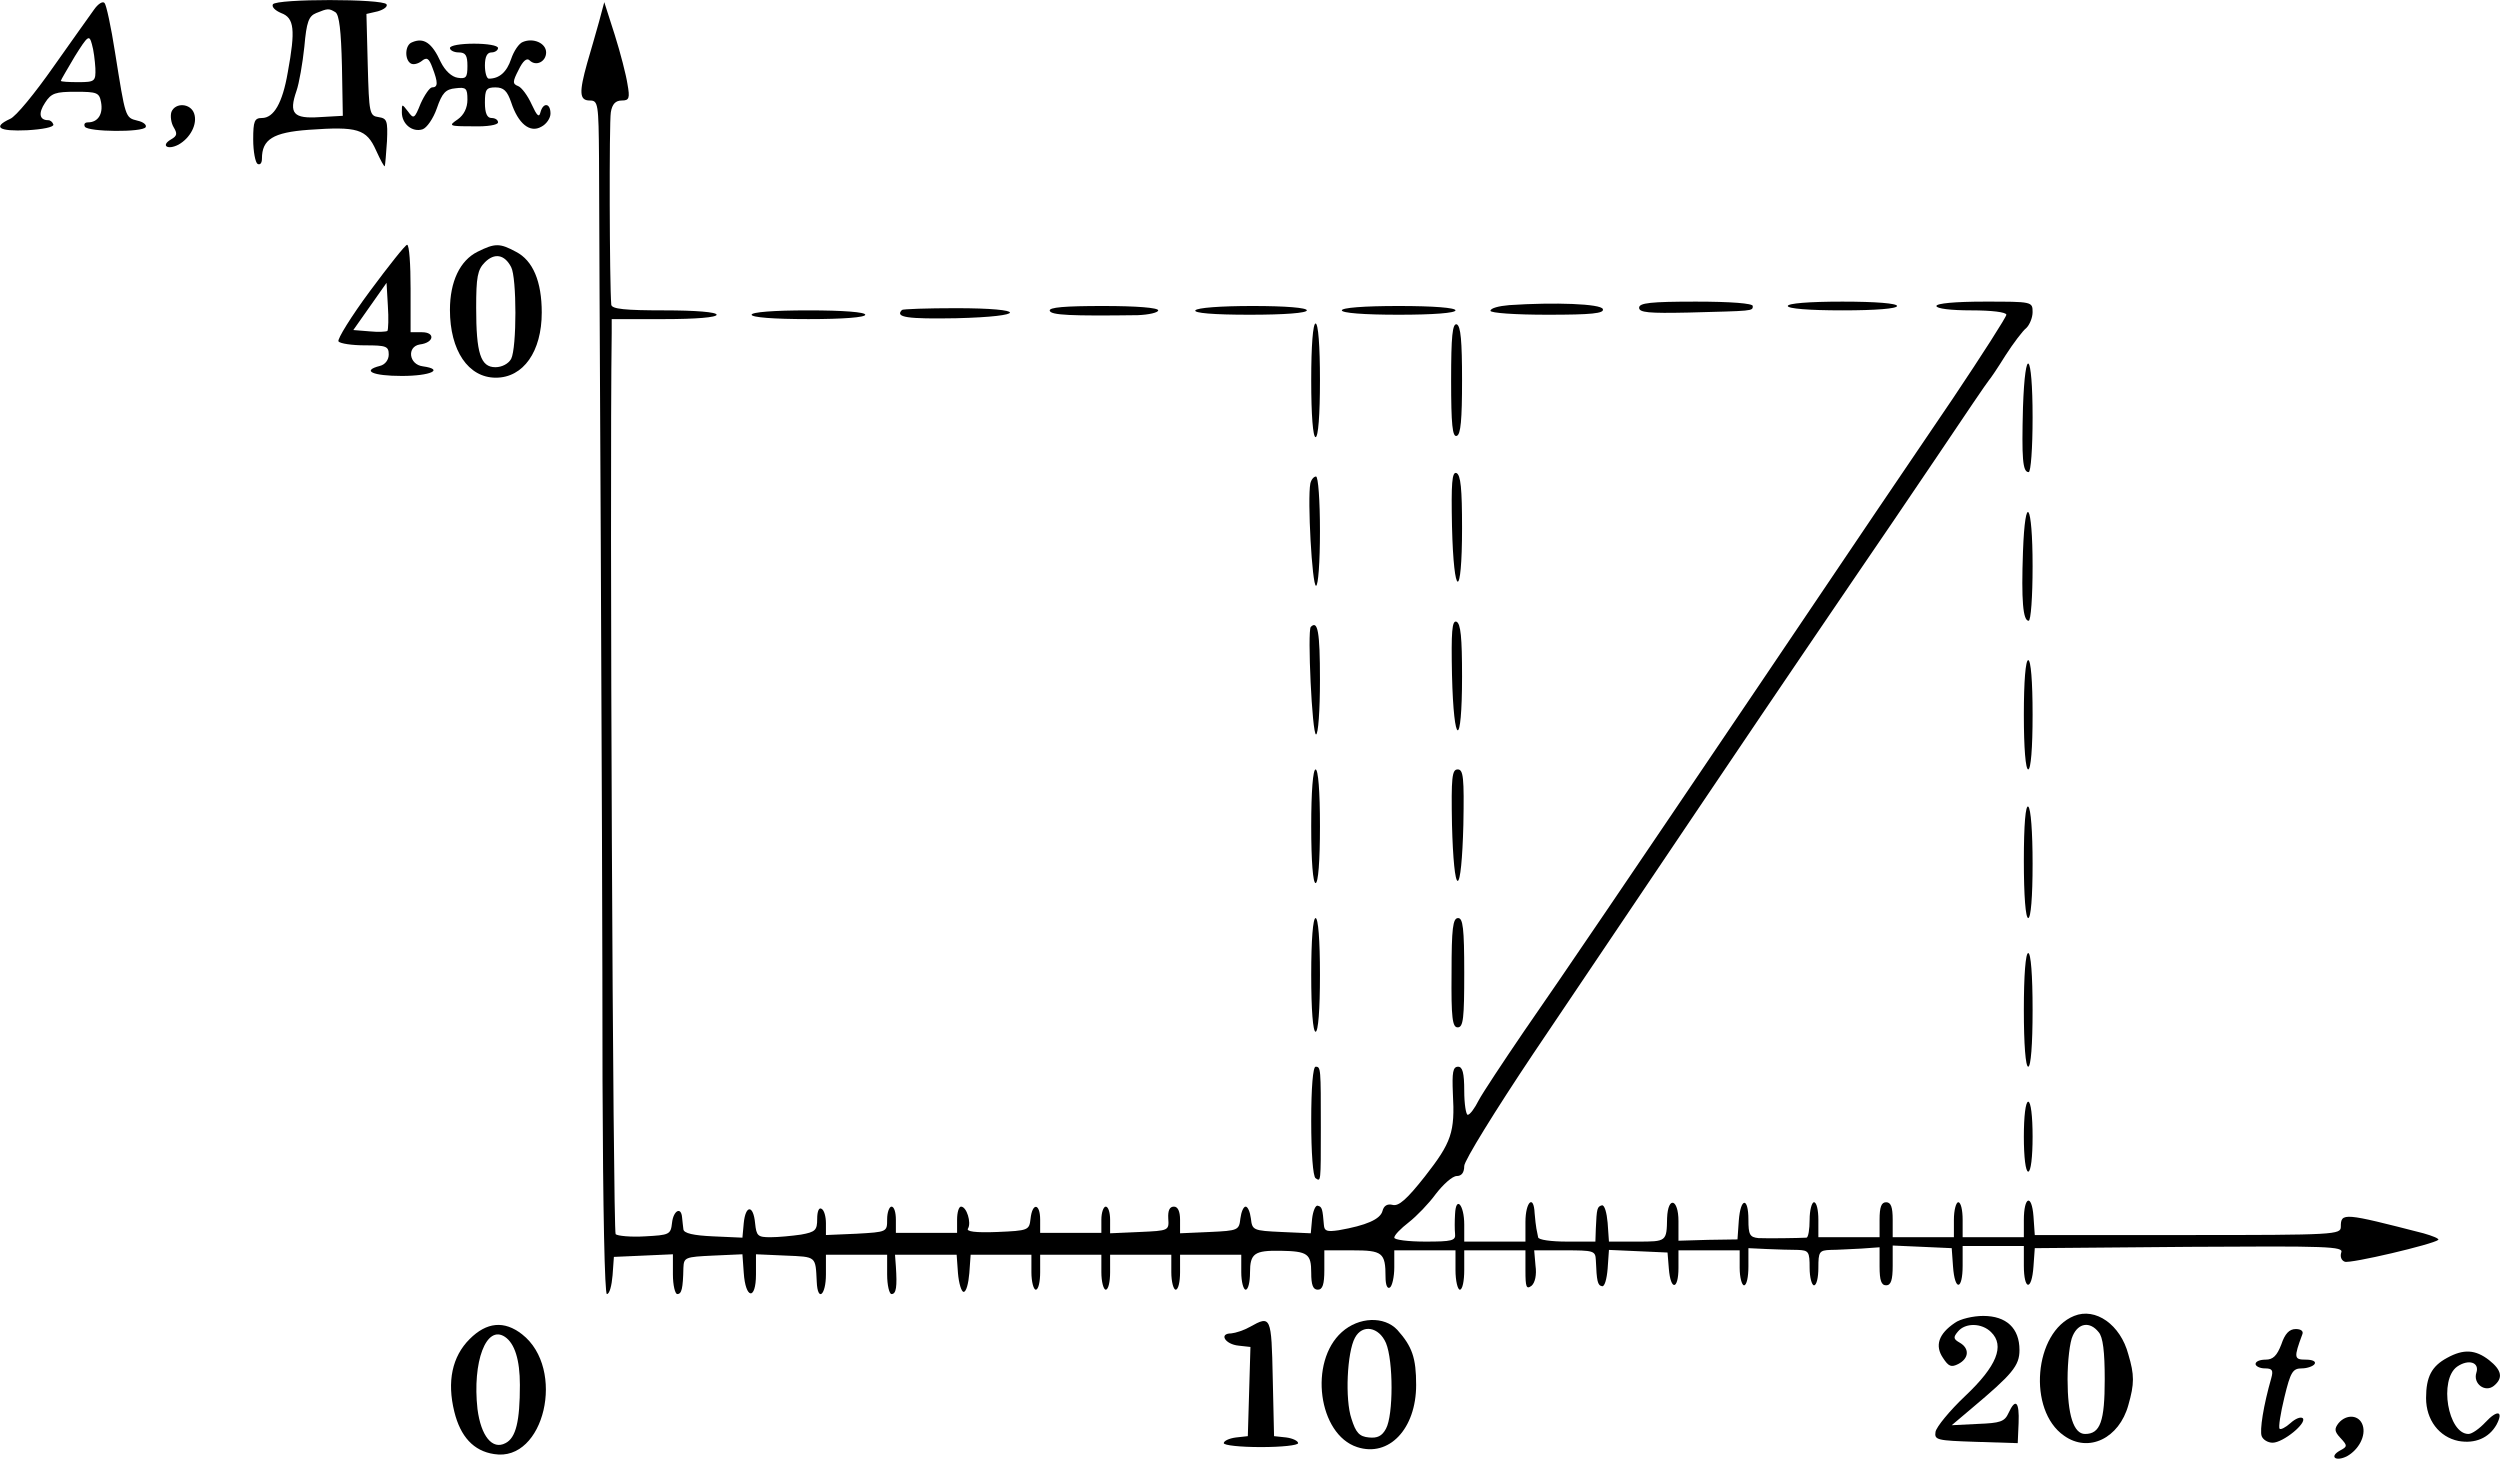
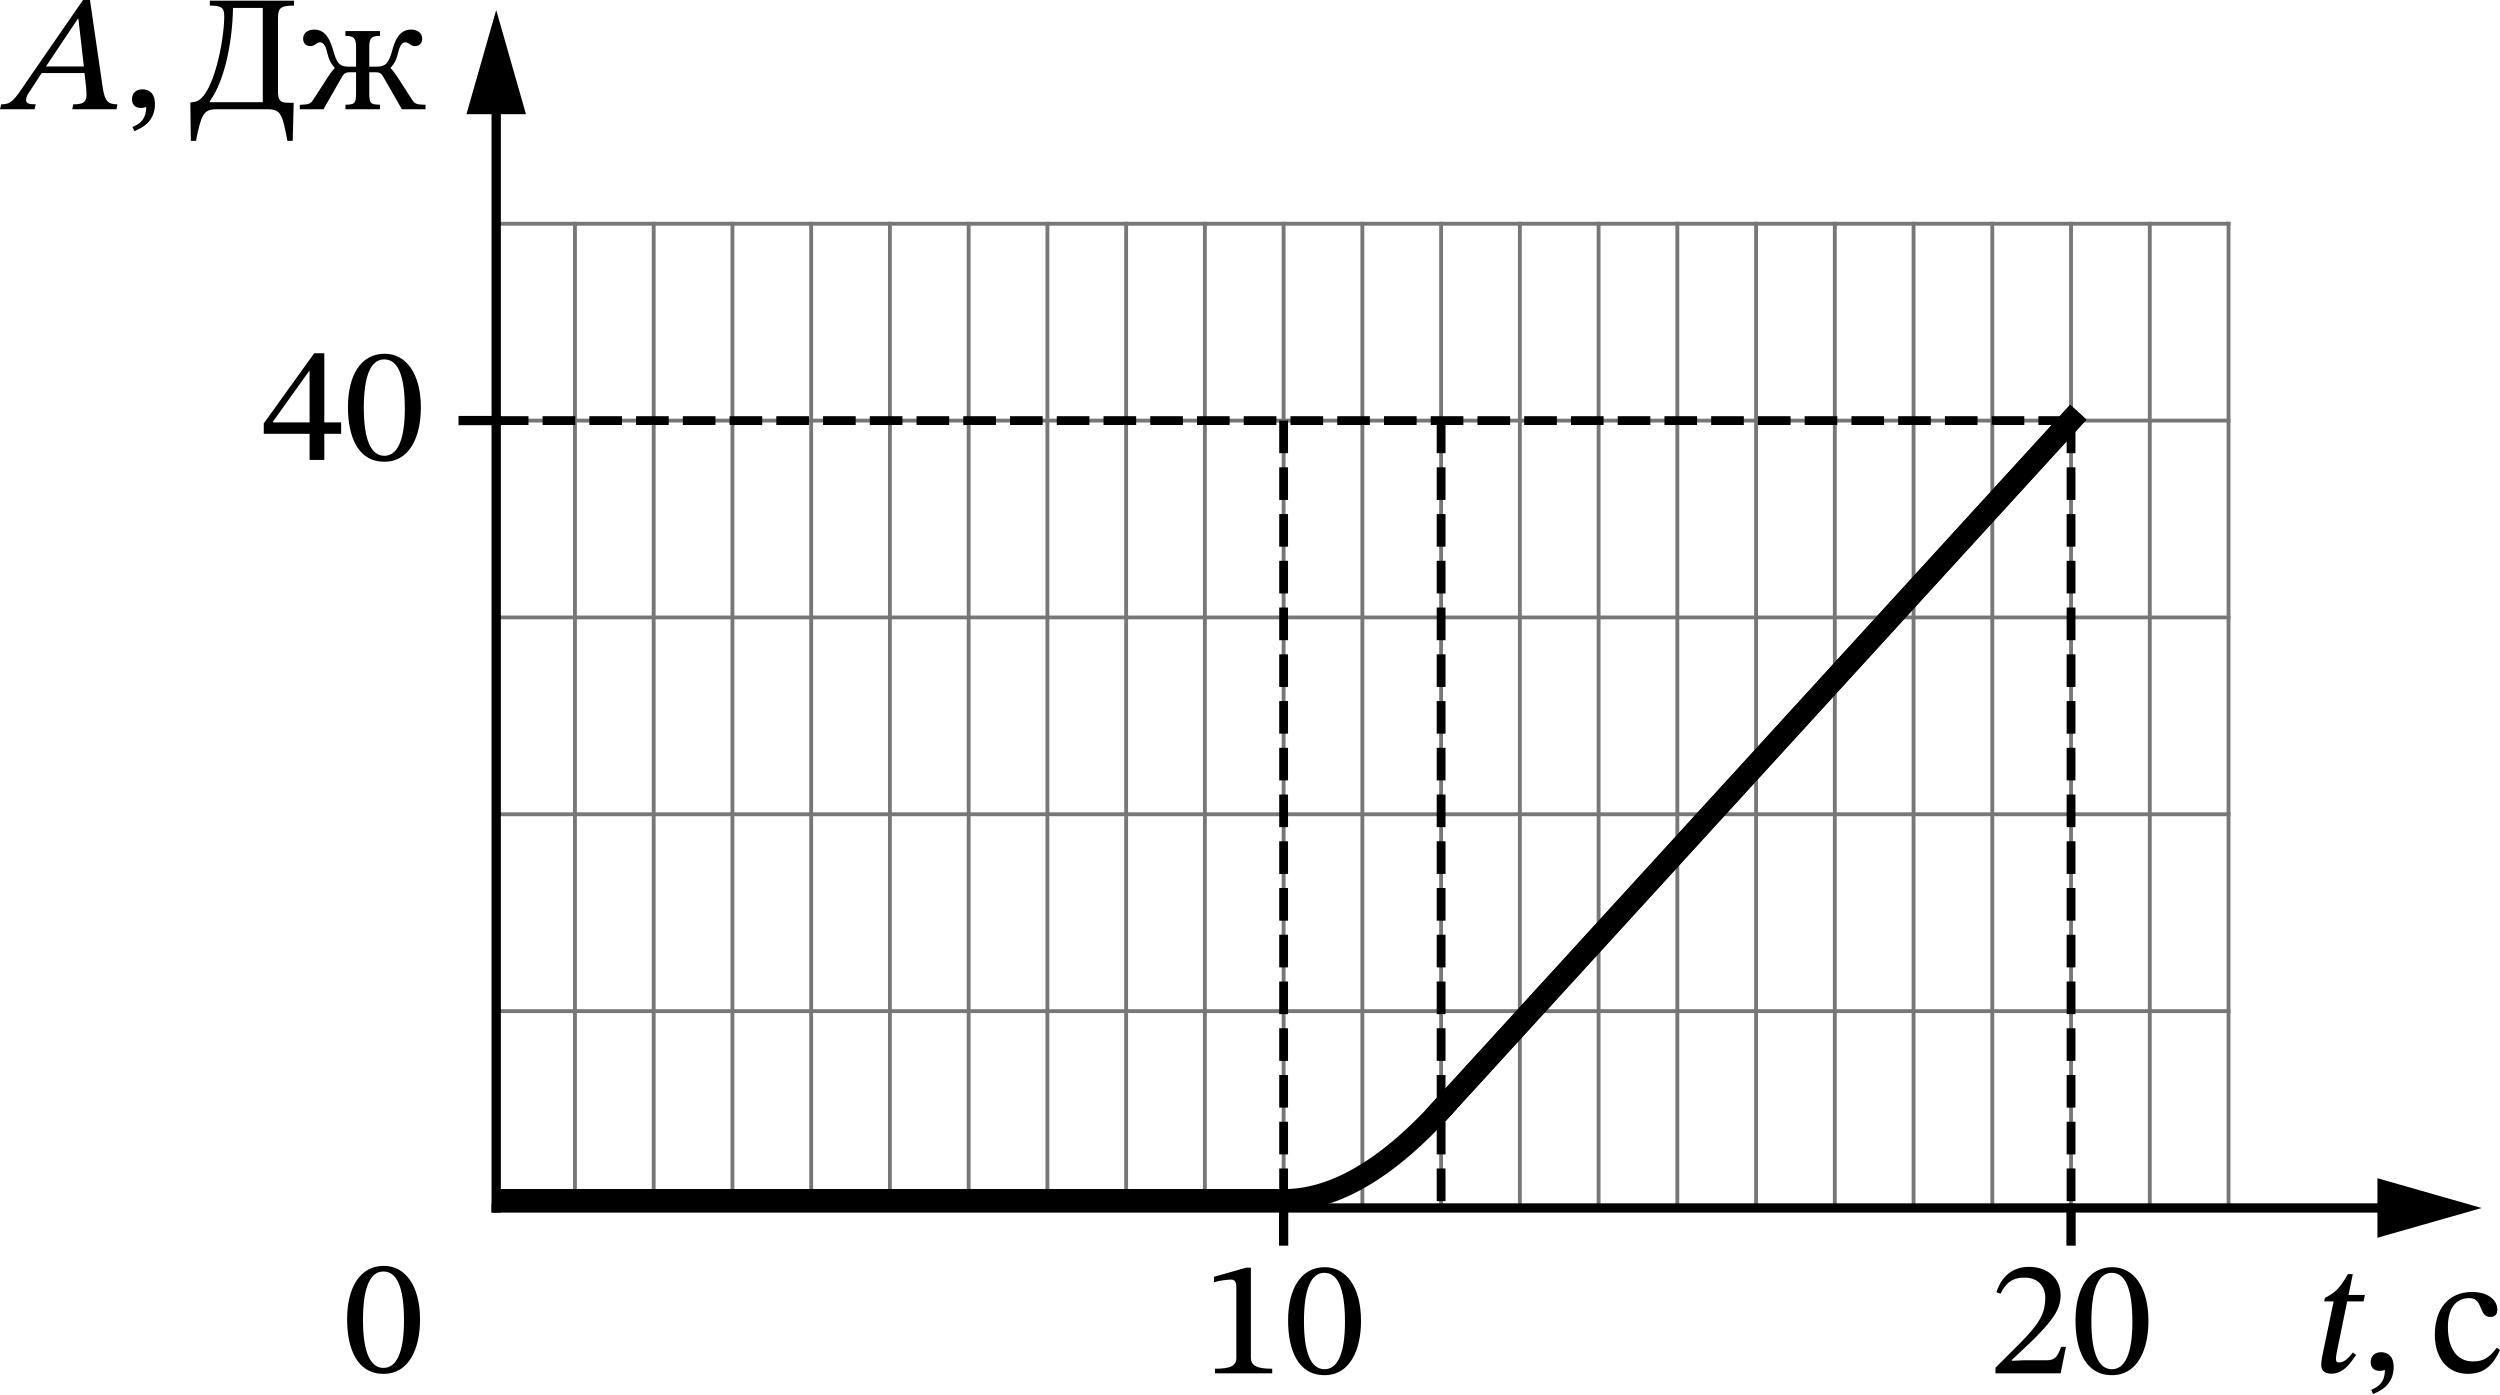
- <svg xmlns="http://www.w3.org/2000/svg" version="1.0" width="571.824pt" height="333.653pt" viewBox="0 0 571.824 333.653" preserveAspectRatio="xMidYMid meet">
-   <g transform="translate(-60.08582,431.9901) scale(0.1,-0.1)" fill="#000000" stroke="none">
-     <path d="M816 4298 c-9 -12 -51 -72 -93 -131 -42 -60 -86 -114 -99 -119 -41 -19 -26 -29 39 -26 35 2 61 7 60 13 -2 6 -7 10 -12 10 -20 0 -23 16 -7 40 14 22 24 25 70 25 49 0 54 -2 58 -24 5 -27 -7 -46 -30 -46 -7 0 -10 -4 -7 -10 8 -12 132 -13 139 -1 3 5 -5 12 -19 15 -28 7 -27 6 -51 156 -9 58 -20 109 -24 113 -4 5 -15 -2 -24 -15z m3 -134 c1 -30 -1 -32 -39 -32 -22 0 -40 1 -40 3 0 2 15 27 32 56 30 48 33 50 39 28 4 -13 7 -38 8 -55z" />
-     <path d="M1225 4310 c-3 -6 5 -14 19 -20 30 -11 33 -38 15 -136 -12 -70 -32 -104 -59 -104 -17 0 -20 -7 -20 -49 0 -28 5 -53 10 -56 6 -3 10 2 10 12 0 44 25 60 107 66 112 8 132 2 154 -47 10 -22 19 -39 20 -36 1 3 3 28 5 57 2 47 0 52 -19 55 -21 3 -22 8 -25 119 l-3 117 26 6 c14 4 23 11 20 16 -8 13 -252 13 -260 0z m143 -18 c9 -6 13 -43 15 -123 l2 -114 -53 -3 c-60 -4 -71 8 -53 60 6 17 14 63 18 101 5 57 10 70 27 77 27 11 29 11 44 2z" />
-     <path d="M1971 4270 c-7 -25 -19 -67 -27 -94 -19 -68 -18 -86 6 -86 19 0 20 -7 21 -132 0 -73 2 -468 4 -878 2 -410 4 -964 4 -1232 1 -298 5 -488 10 -488 6 0 11 19 13 43 l3 42 68 3 67 3 0 -46 c0 -25 5 -45 10 -45 10 0 13 12 14 60 1 24 4 25 68 28 l67 3 3 -42 c4 -61 28 -64 28 -4 l0 46 68 -3 c71 -3 68 -1 71 -60 2 -47 21 -31 21 17 l0 45 70 0 70 0 0 -45 c0 -25 5 -45 10 -45 11 0 13 17 10 63 l-2 27 71 0 70 0 3 -42 c2 -24 8 -43 13 -43 6 0 11 19 13 43 l3 42 70 0 69 0 0 -40 c0 -22 5 -40 10 -40 6 0 10 18 10 40 l0 40 70 0 70 0 0 -40 c0 -22 5 -40 10 -40 6 0 10 18 10 40 l0 40 70 0 70 0 0 -40 c0 -22 5 -40 10 -40 6 0 10 18 10 40 l0 40 70 0 70 0 0 -40 c0 -22 5 -40 10 -40 6 0 10 18 10 39 0 44 10 51 70 50 62 -1 70 -7 70 -50 0 -28 4 -39 15 -39 11 0 15 12 15 45 l0 45 64 0 c69 0 76 -5 76 -61 0 -18 4 -28 10 -24 5 3 10 24 10 46 l0 39 70 0 70 0 0 -45 c0 -25 5 -45 10 -45 6 0 10 20 10 45 l0 45 70 0 70 0 0 -46 c0 -38 2 -44 14 -35 8 7 12 25 9 46 l-3 35 70 0 c66 0 70 -1 71 -22 2 -49 4 -58 14 -60 6 -2 11 16 13 40 l3 43 67 -3 67 -3 3 -37 c4 -51 22 -49 22 2 l0 40 70 0 70 0 0 -40 c0 -22 5 -40 10 -40 6 0 10 19 10 43 l0 42 42 -2 c24 -1 55 -2 71 -2 25 -1 27 -4 27 -41 0 -22 5 -40 10 -40 6 0 10 18 10 40 0 37 2 40 28 41 15 0 46 2 70 3 l42 3 0 -44 c0 -32 4 -43 15 -43 11 0 15 12 15 45 l0 46 68 -3 67 -3 3 -42 c4 -57 22 -55 22 2 l0 45 70 0 70 0 0 -45 c0 -57 18 -59 22 -2 l3 42 354 3 c316 2 353 1 347 -13 -3 -9 0 -18 8 -21 12 -5 203 40 214 50 2 3 -13 9 -34 15 -183 47 -189 48 -189 15 0 -18 -12 -19 -350 -19 l-350 0 -3 43 c-4 52 -22 46 -22 -9 l0 -39 -70 0 -70 0 0 40 c0 22 -4 40 -10 40 -5 0 -10 -18 -10 -40 l0 -40 -70 0 -70 0 0 40 c0 29 -4 40 -15 40 -11 0 -15 -11 -15 -40 l0 -40 -70 0 -70 0 0 40 c0 22 -4 40 -10 40 -5 0 -10 -18 -10 -40 0 -22 -3 -40 -7 -41 -18 -1 -90 -2 -110 -1 -20 2 -23 8 -23 42 0 53 -18 51 -22 -2 l-3 -43 -67 -1 -68 -2 0 45 c0 51 -24 58 -26 7 -1 -54 -1 -54 -68 -54 l-65 0 -3 43 c-2 23 -7 41 -13 40 -11 -3 -12 -7 -14 -53 l-1 -30 -65 0 c-36 0 -66 4 -66 10 -1 6 -3 15 -4 20 -1 6 -3 21 -4 35 -2 44 -21 26 -21 -20 l0 -45 -70 0 -70 0 0 39 c0 45 -19 67 -21 24 -1 -15 -1 -36 0 -45 2 -16 -7 -18 -68 -18 -39 0 -71 4 -71 9 0 6 15 21 33 35 18 14 46 43 62 65 17 22 38 41 48 41 11 0 17 8 17 23 0 12 71 127 158 257 282 419 534 793 607 900 39 58 101 148 136 200 36 52 117 172 180 265 63 94 116 172 119 175 3 3 20 28 38 57 18 28 40 57 48 63 7 7 14 23 14 36 0 24 -1 24 -110 24 -67 0 -110 -4 -110 -10 0 -6 33 -10 80 -10 46 0 80 -4 80 -10 0 -5 -55 -91 -122 -191 -140 -206 -181 -267 -442 -654 -302 -447 -447 -661 -540 -795 -47 -69 -94 -140 -103 -157 -9 -18 -20 -33 -25 -33 -4 0 -8 25 -8 55 0 41 -4 55 -14 55 -12 0 -14 -13 -12 -61 5 -89 -3 -112 -64 -190 -41 -52 -60 -69 -74 -65 -12 3 -20 -2 -23 -14 -5 -19 -37 -33 -100 -44 -27 -4 -33 -2 -34 12 -3 36 -4 42 -14 44 -5 2 -11 -12 -13 -30 l-3 -33 -67 3 c-65 3 -67 4 -70 31 -2 15 -7 27 -12 27 -5 0 -10 -12 -12 -27 -3 -27 -5 -28 -70 -31 l-68 -3 0 31 c0 19 -5 30 -14 30 -10 0 -14 -9 -13 -27 2 -28 1 -28 -65 -31 l-68 -3 0 31 c0 16 -4 30 -10 30 -5 0 -10 -13 -10 -30 l0 -30 -70 0 -70 0 0 30 c0 38 -18 40 -22 2 -3 -26 -5 -27 -76 -30 -50 -2 -72 1 -67 8 8 13 -3 50 -16 50 -5 0 -9 -13 -9 -30 l0 -30 -70 0 -70 0 0 30 c0 17 -4 30 -10 30 -5 0 -10 -13 -10 -29 0 -29 0 -29 -70 -33 l-70 -3 0 27 c0 15 -4 30 -10 33 -6 4 -10 -6 -10 -23 0 -26 -4 -30 -37 -36 -21 -3 -52 -6 -70 -6 -29 0 -32 3 -35 32 -4 43 -22 42 -26 0 l-3 -33 -67 3 c-45 2 -67 7 -68 16 -1 6 -2 19 -3 27 -2 26 -20 16 -23 -12 -3 -27 -6 -28 -62 -31 -32 -2 -63 1 -67 5 -6 6 -14 1703 -9 2061 l0 32 120 0 c73 0 120 4 120 10 0 6 -47 10 -120 10 -89 0 -120 3 -121 13 -4 47 -5 417 -1 440 3 19 11 27 25 27 17 0 19 5 13 38 -3 20 -16 71 -29 112 l-24 75 -12 -45z" />
-     <path d="M1543 4223 c-16 -6 -17 -39 -3 -48 6 -4 17 -1 25 5 12 10 17 7 25 -15 13 -34 13 -45 -1 -45 -5 0 -17 -17 -26 -37 -14 -35 -16 -36 -29 -18 -14 18 -14 18 -14 -2 0 -27 24 -46 47 -39 10 3 25 25 33 48 12 35 20 44 43 46 24 3 27 0 27 -26 0 -19 -8 -35 -22 -45 -22 -15 -21 -16 35 -16 32 -1 57 3 57 9 0 6 -7 10 -15 10 -10 0 -15 11 -15 35 0 30 3 35 24 35 19 0 27 -8 36 -34 16 -49 43 -71 69 -56 12 6 21 20 21 30 0 25 -17 26 -23 3 -3 -13 -8 -8 -20 18 -9 20 -23 39 -31 42 -13 5 -13 10 1 37 10 21 19 28 25 22 15 -15 38 -3 38 18 0 21 -29 34 -53 24 -9 -3 -21 -21 -27 -39 -10 -30 -27 -45 -51 -45 -5 0 -9 14 -9 30 0 20 5 30 15 30 8 0 15 5 15 10 0 6 -25 10 -55 10 -30 0 -55 -4 -55 -10 0 -5 9 -10 20 -10 16 0 20 -7 20 -31 0 -26 -3 -30 -22 -27 -14 2 -29 16 -39 36 -20 44 -39 57 -66 45z" />
-     <path d="M993 4064 c-3 -9 -1 -25 5 -35 9 -15 8 -20 -6 -28 -24 -14 -8 -25 17 -12 27 15 44 47 36 71 -8 24 -43 26 -52 4z" />
-     <path d="M1447 3654 c-43 -58 -75 -110 -72 -115 4 -5 31 -9 61 -9 48 0 54 -2 54 -21 0 -12 -8 -23 -20 -26 -43 -11 -17 -23 50 -23 66 0 98 15 48 22 -32 4 -37 45 -7 50 33 4 36 28 5 28 l-26 0 0 100 c0 55 -3 100 -8 100 -4 0 -42 -48 -85 -106z m40 -91 c-3 -2 -21 -3 -41 -1 l-37 3 38 54 38 54 3 -52 c2 -29 1 -55 -1 -58z" />
-     <path d="M1693 3744 c-40 -20 -63 -68 -63 -133 0 -93 42 -155 105 -155 63 0 105 60 105 149 0 71 -20 119 -59 139 -37 20 -48 20 -88 0z m77 -35 c13 -24 13 -185 0 -210 -6 -11 -21 -19 -36 -19 -34 0 -44 32 -44 136 0 70 3 87 20 104 22 22 45 18 60 -11z" />
-     <path d="M4053 3622 c-24 -2 -43 -7 -43 -13 0 -5 56 -9 131 -9 100 0 130 3 126 13 -4 12 -110 16 -214 9z" />
-     <path d="M4350 3616 c0 -11 22 -13 113 -11 148 4 147 3 147 15 0 6 -50 10 -130 10 -104 0 -130 -3 -130 -14z" />
-     <path d="M4690 3620 c0 -6 48 -10 125 -10 77 0 125 4 125 10 0 6 -48 10 -125 10 -77 0 -125 -4 -125 -10z" />
-     <path d="M2664 3611 c-17 -17 12 -21 124 -19 164 4 164 23 -1 23 -65 0 -121 -2 -123 -4z" />
-     <path d="M3002 3609 c3 -10 48 -12 201 -10 26 1 47 6 47 11 0 6 -49 10 -126 10 -87 0 -125 -3 -122 -11z" />
-     <path d="M3335 3610 c-4 -6 40 -10 124 -10 81 0 131 4 131 10 0 6 -48 10 -124 10 -73 0 -127 -4 -131 -10z" />
-     <path d="M3670 3610 c0 -6 50 -10 130 -10 80 0 130 4 130 10 0 6 -50 10 -130 10 -80 0 -130 -4 -130 -10z" />
-     <path d="M2320 3600 c0 -6 50 -10 130 -10 80 0 130 4 130 10 0 6 -50 10 -130 10 -80 0 -130 -4 -130 -10z" />
-     <path d="M3600 3450 c0 -80 4 -130 10 -130 6 0 10 50 10 130 0 80 -4 130 -10 130 -6 0 -10 -50 -10 -130z" />
-     <path d="M3920 3450 c0 -101 3 -131 13 -127 9 3 12 37 12 127 0 90 -3 124 -12 128 -10 3 -13 -27 -13 -128z" />
-     <path d="M5228 3388 c-3 -116 -1 -148 13 -148 5 0 9 55 9 125 0 151 -17 169 -22 23z" />
-     <path d="M3922 3116 c4 -166 23 -170 23 -4 0 90 -3 122 -13 126 -10 3 -12 -23 -10 -122z" />
-     <path d="M3598 3214 c-7 -35 4 -234 13 -234 5 0 9 54 9 125 0 70 -4 125 -9 125 -5 0 -11 -7 -13 -16z" />
-     <path d="M5228 3058 c-4 -112 0 -158 13 -158 5 0 9 54 9 125 0 145 -17 171 -22 33z" />
-     <path d="M3922 2776 c4 -166 23 -170 23 -4 0 90 -3 122 -13 126 -10 3 -12 -23 -10 -122z" />
-     <path d="M3599 2886 c-8 -9 3 -246 12 -246 5 0 9 54 9 125 0 110 -5 137 -21 121z" />
-     <path d="M5230 2685 c0 -77 4 -125 10 -125 6 0 10 48 10 125 0 77 -4 125 -10 125 -6 0 -10 -48 -10 -125z" />
-     <path d="M3600 2430 c0 -80 4 -130 10 -130 6 0 10 50 10 130 0 80 -4 130 -10 130 -6 0 -10 -50 -10 -130z" />
-     <path d="M3922 2433 c2 -77 7 -128 13 -128 6 0 11 51 13 128 2 109 0 127 -13 127 -13 0 -15 -18 -13 -127z" />
-     <path d="M5230 2351 c0 -81 4 -131 10 -131 6 0 10 48 10 124 0 73 -4 127 -10 131 -6 4 -10 -40 -10 -124z" />
-     <path d="M3600 2090 c0 -80 4 -130 10 -130 6 0 10 50 10 130 0 80 -4 130 -10 130 -6 0 -10 -50 -10 -130z" />
-     <path d="M3921 2095 c-1 -104 2 -125 14 -125 13 0 15 21 15 125 0 102 -3 125 -14 125 -12 0 -15 -23 -15 -125z" />
-     <path d="M5230 2010 c0 -80 4 -130 10 -130 6 0 10 50 10 130 0 80 -4 130 -10 130 -6 0 -10 -50 -10 -130z" />
-     <path d="M3600 1756 c0 -73 4 -127 10 -131 12 -8 12 -12 12 115 0 137 0 140 -12 140 -6 0 -10 -48 -10 -124z" />
-     <path d="M5230 1720 c0 -47 4 -80 10 -80 6 0 10 33 10 80 0 47 -4 80 -10 80 -6 0 -10 -33 -10 -80z" />
-     <path d="M5345 1310 c-92 -37 -107 -216 -23 -274 56 -40 126 -6 147 70 14 49 14 69 0 116 -18 68 -75 108 -124 88z m56 -37 c10 -11 14 -45 14 -108 0 -96 -10 -125 -45 -125 -26 0 -40 43 -40 125 0 41 5 86 12 100 13 29 39 33 59 8z" />
-     <path d="M5072 1294 c-37 -25 -46 -52 -27 -80 13 -20 19 -22 35 -14 25 13 26 36 3 49 -14 8 -15 12 -4 25 17 21 55 20 76 -1 32 -31 13 -78 -59 -146 -36 -34 -66 -71 -68 -82 -3 -19 3 -20 92 -23 l96 -3 2 46 c2 49 -7 58 -23 23 -9 -20 -19 -23 -70 -25 l-60 -3 45 38 c94 79 110 98 110 134 0 50 -30 78 -83 78 -23 0 -53 -7 -65 -16z" />
-     <path d="M3460 1285 c-14 -8 -33 -14 -43 -15 -29 0 -14 -25 17 -28 l27 -3 -3 -102 -3 -102 -27 -3 c-16 -2 -28 -8 -28 -13 0 -5 38 -9 85 -9 47 0 85 4 85 9 0 5 -12 11 -27 13 l-28 3 -3 133 c-3 141 -4 144 -52 117z" />
-     <path d="M3670 1273 c-76 -68 -54 -234 35 -263 73 -24 135 42 135 142 0 62 -9 88 -43 126 -30 32 -88 30 -127 -5z m101 -25 c17 -41 17 -165 0 -196 -9 -17 -20 -22 -39 -20 -22 2 -30 11 -40 43 -15 44 -10 152 8 185 17 32 55 25 71 -12z" />
-     <path d="M1675 1257 c-40 -40 -52 -97 -35 -166 14 -57 44 -90 91 -97 115 -19 165 195 64 274 -41 32 -81 28 -120 -11z m81 5 c22 -15 34 -52 34 -110 0 -83 -9 -121 -33 -133 -30 -16 -56 16 -64 78 -12 108 20 194 63 165z" />
-     <path d="M5819 1245 c-10 -26 -19 -35 -36 -35 -13 0 -23 -4 -23 -10 0 -5 10 -10 21 -10 17 0 20 -4 15 -22 -18 -63 -27 -120 -22 -133 3 -8 14 -15 25 -15 24 0 79 45 69 56 -5 4 -17 -1 -28 -11 -11 -10 -23 -16 -25 -13 -3 3 2 35 11 72 14 58 19 66 40 66 12 0 26 5 29 10 4 6 -5 10 -20 10 -27 0 -28 4 -8 58 3 7 -3 12 -15 12 -15 0 -25 -11 -33 -35z" />
-     <path d="M6198 1214 c-35 -19 -48 -43 -48 -92 0 -50 30 -89 74 -98 38 -7 70 7 87 37 17 32 2 35 -25 6 -14 -15 -31 -27 -39 -27 -47 0 -68 124 -26 154 26 18 52 10 44 -14 -8 -25 20 -46 40 -30 22 18 18 36 -11 59 -31 24 -58 26 -96 5z" />
-     <path d="M5950 1065 c-10 -13 -10 -19 4 -34 17 -18 16 -20 -1 -29 -25 -14 -10 -26 16 -13 27 15 44 47 36 71 -8 24 -37 26 -55 5z" />
+ <svg xmlns="http://www.w3.org/2000/svg" xmlns:xlink="http://www.w3.org/1999/xlink" width="453.531pt" height="252.894pt" viewBox="0 0 453.531 252.894" version="1.1" id="svg55">
+   <defs id="defs1">
+     <style type="text/css" id="style1">*{stroke-linejoin: round; stroke-linecap: butt}</style>
+   </defs>
+   <g id="figure_1" transform="translate(-5.339062,-8.278125)">
+     <g id="axes_1">
+       <g id="line2d_1">
+         <path d="M 109.641,227.424 V 48.864" style="fill:none;stroke:#777777;stroke-width:0.7;stroke-linecap:square" id="path3" />
+       </g>
+       <g id="line2d_2">
+         <path d="M 123.926,227.424 V 48.864" style="fill:none;stroke:#777777;stroke-width:0.7;stroke-linecap:square" id="path4" />
+       </g>
+       <g id="line2d_3">
+         <path d="M 138.211,227.424 V 48.864" style="fill:none;stroke:#777777;stroke-width:0.7;stroke-linecap:square" id="path5" />
+       </g>
+       <g id="line2d_4">
+         <path d="M 152.496,227.424 V 48.864" style="fill:none;stroke:#777777;stroke-width:0.7;stroke-linecap:square" id="path6" />
+       </g>
+       <g id="line2d_5">
+         <path d="M 166.78,227.424 V 48.864" style="fill:none;stroke:#777777;stroke-width:0.7;stroke-linecap:square" id="path7" />
+       </g>
+       <g id="line2d_6">
+         <path d="M 181.065,227.424 V 48.864" style="fill:none;stroke:#777777;stroke-width:0.7;stroke-linecap:square" id="path8" />
+       </g>
+       <g id="line2d_7">
+         <path d="M 195.35,227.424 V 48.864" style="fill:none;stroke:#777777;stroke-width:0.7;stroke-linecap:square" id="path9" />
+       </g>
+       <g id="line2d_8">
+         <path d="M 209.635,227.424 V 48.864" style="fill:none;stroke:#777777;stroke-width:0.7;stroke-linecap:square" id="path10" />
+       </g>
+       <g id="line2d_9">
+         <path d="M 223.92,227.424 V 48.864" style="fill:none;stroke:#777777;stroke-width:0.7;stroke-linecap:square" id="path11" />
+       </g>
+       <g id="line2d_10">
+         <path d="M 238.204,227.424 V 48.864" style="fill:none;stroke:#777777;stroke-width:0.7;stroke-linecap:square" id="path12" />
+       </g>
+       <g id="line2d_11">
+         <path d="M 252.489,227.424 V 48.864" style="fill:none;stroke:#777777;stroke-width:0.7;stroke-linecap:square" id="path13" />
+       </g>
+       <g id="line2d_12">
+         <path d="M 266.774,227.424 V 48.864" style="fill:none;stroke:#777777;stroke-width:0.7;stroke-linecap:square" id="path14" />
+       </g>
+       <g id="line2d_13">
+         <path d="M 281.059,227.424 V 48.864" style="fill:none;stroke:#777777;stroke-width:0.7;stroke-linecap:square" id="path15" />
+       </g>
+       <g id="line2d_14">
+         <path d="M 295.344,227.424 V 48.864" style="fill:none;stroke:#777777;stroke-width:0.7;stroke-linecap:square" id="path16" />
+       </g>
+       <g id="line2d_15">
+         <path d="M 309.628,227.424 V 48.864" style="fill:none;stroke:#777777;stroke-width:0.7;stroke-linecap:square" id="path17" />
+       </g>
+       <g id="line2d_16">
+         <path d="M 323.913,227.424 V 48.864" style="fill:none;stroke:#777777;stroke-width:0.7;stroke-linecap:square" id="path18" />
+       </g>
+       <g id="line2d_17">
+         <path d="M 338.198,227.424 V 48.864" style="fill:none;stroke:#777777;stroke-width:0.7;stroke-linecap:square" id="path19" />
+       </g>
+       <g id="line2d_18">
+         <path d="M 352.483,227.424 V 48.864" style="fill:none;stroke:#777777;stroke-width:0.7;stroke-linecap:square" id="path20" />
+       </g>
+       <g id="line2d_19">
+         <path d="M 366.768,227.424 V 48.864" style="fill:none;stroke:#777777;stroke-width:0.7;stroke-linecap:square" id="path21" />
+       </g>
+       <g id="line2d_20">
+         <path d="M 381.052,227.424 V 48.864" style="fill:none;stroke:#777777;stroke-width:0.7;stroke-linecap:square" id="path22" />
+       </g>
+       <g id="line2d_21">
+         <path d="M 395.337,227.424 V 48.864" style="fill:none;stroke:#777777;stroke-width:0.7;stroke-linecap:square" id="path23" />
+       </g>
+       <g id="line2d_22">
+         <path d="M 409.622,227.424 V 48.864" style="fill:none;stroke:#777777;stroke-width:0.7;stroke-linecap:square" id="path24" />
+       </g>
+       <g id="line2d_23">
+         <path d="m 95.356,191.712 h 314.266" style="fill:none;stroke:#777777;stroke-width:0.7;stroke-linecap:square" id="path25" />
+       </g>
+       <g id="line2d_24">
+         <path d="m 95.356,156 h 314.266" style="fill:none;stroke:#777777;stroke-width:0.7;stroke-linecap:square" id="path26" />
+       </g>
+       <g id="line2d_25">
+         <path d="m 95.356,120.288 h 314.266" style="fill:none;stroke:#777777;stroke-width:0.7;stroke-linecap:square" id="path27" />
+       </g>
+       <g id="line2d_26">
+         <path d="m 95.356,84.576 h 314.266" style="fill:none;stroke:#777777;stroke-width:0.7;stroke-linecap:square" id="path28" />
+       </g>
+       <g id="line2d_27">
+         <path d="m 95.356,48.864 h 314.266" style="fill:none;stroke:#777777;stroke-width:0.7;stroke-linecap:square" id="path29" />
+       </g>
+       <g id="matplotlib.axis_1" />
+       <g id="matplotlib.axis_2" />
+       <g id="line2d_28">
+         <path d="m 95.356,225.996 h 1.443 1.443 1.443 1.443 1.443 1.443 1.443 1.443 1.443 1.443 1.443 1.443 1.443 1.443 1.443 1.443 1.443 1.443 1.443 1.443 1.443 1.443 1.443 1.443 1.443 1.443 1.443 1.443 1.443 1.443 1.443 1.443 1.443 1.443 1.443 1.443 1.443 1.443 1.443 1.443 1.443 1.443 1.443 1.443 1.443 1.443 1.443 1.443 1.443 1.443 1.443 1.443 1.443 1.443 1.443 1.443 1.443 1.443 1.443 1.443 1.443 1.443 1.443 1.443 1.443 1.443 1.443 1.443 1.443 1.443 1.443 1.443 1.443 1.443 1.443 1.443 1.443 1.443 1.443 1.443 1.443 1.443 1.443 1.443 1.443 1.443 1.443 1.443 1.443 1.443 1.443 1.443 1.443 1.443 1.443 1.443 1.443 1.443 1.443" clip-path="url(#p9274c106f5)" style="fill:none;stroke:#000000;stroke-width:4;stroke-linecap:square" id="path30" />
+       </g>
+       <g id="line2d_29">
+         <path d="m 95.356,225.996 h 1.443 1.443 1.443 1.443 1.443 1.443 1.443 1.443 1.443 1.443 1.443 1.443 1.443 1.443 1.443 1.443 1.443 1.443 1.443 1.443 1.443 1.443 1.443 1.443 1.443 1.443 1.443 1.443 1.443 1.443 1.443 1.443 1.443 1.443 1.443 1.443 1.443 1.443 1.443 1.443 1.443 1.443 1.443 1.443 1.443 1.443 1.443 1.443 1.443 1.443 1.443 1.443 1.443 1.443 1.443 1.443 1.443 1.443 1.443 1.443 1.443 1.443 1.443 1.443 1.443 1.443 1.443 1.443 1.443 1.443 1.443 1.443 1.443 1.443 1.443 1.443 1.443 1.443 1.443 1.443 1.443 1.443 1.443 1.443 1.443 1.443 1.443 1.443 1.443 1.443 1.443 1.443 1.443 1.443 1.443 1.443 1.443 1.443 1.443" clip-path="url(#p9274c106f5)" style="fill:none;stroke:#000000;stroke-width:4;stroke-linecap:square" id="path31" />
+       </g>
+       <g id="line2d_30">
+         <path d="m 266.774,209.568 1.154,-1.263 1.154,-1.263 1.154,-1.263 1.154,-1.263 1.154,-1.263 1.154,-1.263 1.154,-1.263 1.154,-1.263 1.154,-1.263 1.154,-1.263 1.154,-1.263 1.154,-1.263 1.154,-1.263 1.154,-1.263 1.154,-1.263 1.154,-1.263 1.154,-1.263 1.154,-1.263 1.154,-1.263 1.154,-1.263 1.154,-1.263 1.154,-1.263 1.154,-1.263 1.154,-1.263 1.154,-1.263 1.154,-1.263 1.154,-1.263 1.154,-1.263 1.154,-1.263 1.154,-1.263 1.154,-1.263 1.154,-1.263 1.154,-1.263 1.154,-1.263 1.154,-1.263 1.154,-1.263 1.154,-1.263 1.154,-1.263 1.154,-1.263 1.154,-1.263 1.154,-1.263 1.154,-1.263 1.154,-1.263 1.154,-1.263 1.154,-1.263 1.154,-1.263 1.154,-1.263 1.154,-1.263 1.154,-1.263 1.154,-1.263 1.154,-1.263 1.154,-1.263 1.154,-1.263 1.154,-1.263 1.154,-1.263 1.154,-1.263 1.154,-1.263 1.154,-1.263 1.154,-1.263 1.154,-1.263 1.154,-1.263 1.154,-1.263 1.154,-1.263 1.154,-1.263 1.154,-1.263 1.154,-1.263 1.154,-1.263 1.154,-1.263 1.154,-1.263 1.154,-1.263 1.154,-1.263 1.154,-1.263 1.154,-1.263 1.154,-1.263 1.154,-1.263 1.154,-1.263 1.154,-1.263 1.154,-1.263 1.154,-1.263 1.154,-1.263 1.154,-1.263 1.154,-1.263 1.154,-1.263 1.154,-1.263 1.154,-1.263 1.154,-1.263 1.154,-1.263 1.154,-1.263 1.154,-1.263 1.154,-1.263 1.154,-1.263 1.154,-1.263 1.154,-1.263 1.154,-1.263 1.154,-1.263 1.154,-1.263 1.154,-1.263 1.154,-1.263 1.154,-1.263" clip-path="url(#p9274c106f5)" style="fill:none;stroke:#000000;stroke-width:4;stroke-linecap:square" id="path32" />
+       </g>
+       <g id="line2d_31">
+         <path d="m 266.774,209.568 1.154,-1.263 1.154,-1.263 1.154,-1.263 1.154,-1.263 1.154,-1.263 1.154,-1.263 1.154,-1.263 1.154,-1.263 1.154,-1.263 1.154,-1.263 1.154,-1.263 1.154,-1.263 1.154,-1.263 1.154,-1.263 1.154,-1.263 1.154,-1.263 1.154,-1.263 1.154,-1.263 1.154,-1.263 1.154,-1.263 1.154,-1.263 1.154,-1.263 1.154,-1.263 1.154,-1.263 1.154,-1.263 1.154,-1.263 1.154,-1.263 1.154,-1.263 1.154,-1.263 1.154,-1.263 1.154,-1.263 1.154,-1.263 1.154,-1.263 1.154,-1.263 1.154,-1.263 1.154,-1.263 1.154,-1.263 1.154,-1.263 1.154,-1.263 1.154,-1.263 1.154,-1.263 1.154,-1.263 1.154,-1.263 1.154,-1.263 1.154,-1.263 1.154,-1.263 1.154,-1.263 1.154,-1.263 1.154,-1.263 1.154,-1.263 1.154,-1.263 1.154,-1.263 1.154,-1.263 1.154,-1.263 1.154,-1.263 1.154,-1.263 1.154,-1.263 1.154,-1.263 1.154,-1.263 1.154,-1.263 1.154,-1.263 1.154,-1.263 1.154,-1.263 1.154,-1.263 1.154,-1.263 1.154,-1.263 1.154,-1.263 1.154,-1.263 1.154,-1.263 1.154,-1.263 1.154,-1.263 1.154,-1.263 1.154,-1.263 1.154,-1.263 1.154,-1.263 1.154,-1.263 1.154,-1.263 1.154,-1.263 1.154,-1.263 1.154,-1.263 1.154,-1.263 1.154,-1.263 1.154,-1.263 1.154,-1.263 1.154,-1.263 1.154,-1.263 1.154,-1.263 1.154,-1.263 1.154,-1.263 1.154,-1.263 1.154,-1.263 1.154,-1.263 1.154,-1.263 1.154,-1.263 1.154,-1.263 1.154,-1.263 1.154,-1.263 1.154,-1.263 1.154,-1.263" clip-path="url(#p9274c106f5)" style="fill:none;stroke:#000000;stroke-width:4;stroke-linecap:square" id="path33" />
+       </g>
+       <g id="line2d_32">
+         <path d="m 238.204,225.996 0.274,-0.002 0.274,-0.005 0.274,-0.008 0.275,-0.012 0.275,-0.015 0.275,-0.018 0.276,-0.022 0.276,-0.025 0.276,-0.029 0.277,-0.032 0.277,-0.035 0.277,-0.038 0.277,-0.042 0.278,-0.045 0.278,-0.049 0.278,-0.052 0.279,-0.055 0.279,-0.059 0.279,-0.062 0.28,-0.065 0.28,-0.069 0.28,-0.072 0.28,-0.075 0.281,-0.079 0.281,-0.082 0.281,-0.086 0.282,-0.089 0.282,-0.092 0.282,-0.096 0.283,-0.099 0.283,-0.102 0.283,-0.106 0.283,-0.109 0.284,-0.112 0.284,-0.116 0.284,-0.119 0.285,-0.122 0.285,-0.126 0.285,-0.129 0.286,-0.132 0.286,-0.136 0.286,-0.139 0.286,-0.142 0.287,-0.146 0.287,-0.149 0.287,-0.153 0.288,-0.156 0.288,-0.159 0.288,-0.163 0.289,-0.166 0.289,-0.169 0.289,-0.173 0.289,-0.176 0.29,-0.179 0.29,-0.183 0.29,-0.186 0.291,-0.189 0.291,-0.193 0.291,-0.196 0.292,-0.199 0.292,-0.203 0.292,-0.206 0.292,-0.21 0.293,-0.213 0.293,-0.216 0.293,-0.22 0.294,-0.223 0.294,-0.226 0.294,-0.23 0.295,-0.233 0.295,-0.236 0.295,-0.24 0.295,-0.243 0.296,-0.246 0.296,-0.25 0.296,-0.253 0.297,-0.256 0.297,-0.26 0.297,-0.263 0.298,-0.267 0.298,-0.27 0.298,-0.273 0.298,-0.277 0.299,-0.28 0.299,-0.283 0.299,-0.287 0.3,-0.29 0.3,-0.293 0.3,-0.297 0.301,-0.3 0.301,-0.303 0.301,-0.307 0.301,-0.31 0.302,-0.313 0.302,-0.317 0.302,-0.32 0.303,-0.323 0.303,-0.327 0.303,-0.33" clip-path="url(#p9274c106f5)" style="fill:none;stroke:#000000;stroke-width:4;stroke-linecap:square" id="path34" />
+       </g>
+       <g id="line2d_33">
+         <path d="M 238.204,84.576 V 227.424" clip-path="url(#p9274c106f5)" style="fill:none;stroke:#000000;stroke-width:1.6;stroke-dasharray:5.92, 2.56;stroke-dashoffset:0" id="path35" />
+       </g>
+       <g id="line2d_34">
+         <path d="M 266.774,84.576 V 227.424" clip-path="url(#p9274c106f5)" style="fill:none;stroke:#000000;stroke-width:1.6;stroke-dasharray:5.92, 2.56;stroke-dashoffset:0" id="path36" />
+       </g>
+       <g id="line2d_35">
+         <path d="M 381.052,84.576 V 227.424" clip-path="url(#p9274c106f5)" style="fill:none;stroke:#000000;stroke-width:1.6;stroke-dasharray:5.92, 2.56;stroke-dashoffset:0" id="path37" />
+       </g>
+       <g id="line2d_36">
+         <path d="M 381.052,84.576 H 95.356" clip-path="url(#p9274c106f5)" style="fill:none;stroke:#000000;stroke-width:1.6;stroke-dasharray:5.92, 2.56;stroke-dashoffset:0" id="path38" />
+       </g>
+       <g id="line2d_37">
+         <path d="m 238.204,227.495 v 5.928" style="fill:none;stroke:#000000;stroke-width:1.68;stroke-linecap:square" id="path39" />
+       </g>
+       <g id="line2d_38">
+         <path d="m 381.052,227.495 v 5.928" style="fill:none;stroke:#000000;stroke-width:1.68;stroke-linecap:square" id="path40" />
+       </g>
+       <g id="line2d_39">
+         <path d="M 89.357,84.576 H 95.356" style="fill:none;stroke:#000000;stroke-width:1.68;stroke-linecap:square" id="path41" />
+       </g>
+       <g id="text_1">
+         <g transform="matrix(0.3,0,0,-0.3,223.3543,257.4221)" id="g42">
+           <defs id="defs41">
+             <path id="STIXTwoText-Regular-31" d="m 2726,0 v 179 c -588,0 -825,115 -825,429 V 4090 H 1715 L 474,3738 v -212 c 198,64 524,103 652,103 160,0 212,-90 212,-314 V 608 C 1338,288 1114,179 512,179 V 0 Z" transform="scale(0.015625)" />
+             <path id="STIXTwoText-Regular-30" d="m 1581,-70 c 1005,0 1414,1004 1414,2099 0,1318 -576,2080 -1401,2080 C 666,4109 173,3264 173,2048 173,915 550,-70 1581,-70 Z m 0,230 c -512,0 -794,614 -794,1856 0,1267 282,1875 787,1875 525,0 800,-601 800,-1901 C 2374,762 2086,160 1581,160 Z" transform="scale(0.015625)" />
+           </defs>
+           <use xlink:href="#STIXTwoText-Regular-31" id="use41" />
+           <use xlink:href="#STIXTwoText-Regular-30" x="49.5" id="use42" />
+         </g>
+       </g>
+       <g id="text_2">
+         <g transform="matrix(0.3,0,0,-0.3,366.2023,257.4221)" id="g44">
+           <defs id="defs42">
+             <path id="STIXTwoText-Regular-32" d="m 2765,0 205,1024 H 2784 C 2637,640 2554,506 2214,506 H 1325 L 877,486 v 32 l 845,800 c 678,685 1043,1127 1043,1696 0,672 -506,1108 -1229,1108 -621,0 -1056,-359 -1254,-980 l 153,-64 c 237,480 519,628 935,628 492,0 800,-308 800,-788 0,-672 -320,-1075 -954,-1728 L 243,218 V 0 Z" transform="scale(0.015625)" />
+           </defs>
+           <use xlink:href="#STIXTwoText-Regular-32" id="use43" />
+           <use xlink:href="#STIXTwoText-Regular-30" x="49.5" id="use44" />
+         </g>
+       </g>
+       <g id="text_3">
+         <g transform="matrix(0.3,0,0,-0.3,52.8,91.86506)" id="g46">
+           <defs id="defs44">
+             <path id="STIXTwoText-Regular-34" d="m 2426,0 v 1011 h 652 v 442 H 2426 V 4128 H 2035 L 83,1414 V 1011 H 1856 V 0 Z M 435,1478 1830,3430 h 26 V 1453 H 435 Z" transform="scale(0.015625)" />
+           </defs>
+           <use xlink:href="#STIXTwoText-Regular-34" transform="translate(0,0.5)" id="use45" />
+           <use xlink:href="#STIXTwoText-Regular-30" transform="translate(49.49999,0.5)" id="use46" />
+         </g>
+       </g>
+       <g id="text_4">
+         <g transform="matrix(0.3,0,0,-0.3,424.8187,257.4221)" id="g49">
+           <defs id="defs46">
+             <path id="STIXTwoText-Italic-74" d="m 736,-58 c 506,0 774,474 960,724 l -128,96 C 1344,474 1210,378 1024,378 c -90,0 -109,64 -109,134 0,109 45,320 45,320 l 390,1907 h 634 l 51,250 h -633 l 166,806 H 1376 C 1056,3238 896,3085 486,2874 L 461,2739 H 826 L 390,646 C 378,582 346,390 346,282 346,83 467,-58 736,-58 Z" transform="scale(0.015625)" />
+             <path id="STIXTwoText-Regular-2c" d="m 448,-845 c 256,115 794,333 794,1056 0,352 -173,563 -493,563 C 493,774 352,602 352,397 352,211 454,51 704,51 c 70,0 128,13 198,39 0,-519 -294,-672 -531,-775 z" transform="scale(0.015625)" />
+             <path id="STIXTwoText-Regular-441" d="M 2611,947 C 2323,576 2106,416 1690,416 c -660,0 -973,550 -973,1331 0,736 313,1120 832,1120 550,0 339,-729 813,-729 179,0 268,102 268,288 0,371 -371,678 -972,678 C 736,3104 211,2451 211,1446 211,557 691,-64 1491,-64 c 685,0 999,403 1242,922 z" transform="scale(0.015625)" />
+           </defs>
+           <use xlink:href="#STIXTwoText-Italic-74" transform="translate(0,0.703125)" id="use47" />
+           <use xlink:href="#STIXTwoText-Regular-2c" transform="translate(29.79999,0.703125)" id="use48" />
+           <use xlink:href="#STIXTwoText-Regular-441" transform="translate(70.79997,0.703125)" id="use49" />
+         </g>
+       </g>
+       <g id="text_5">
+         <g transform="matrix(0.3,0,0,-0.3,7.2,28.37813)" id="g53">
+           <defs id="defs49">
+             <path id="STIXTwoText-Italic-41" d="m 941,0 45,192 c -282,0 -372,38 -372,173 0,121 71,237 160,358 l 442,679 h 1658 l 64,-576 c 6,-77 12,-167 12,-269 0,-320 -198,-365 -512,-365 L 2400,0 h 1709 l 38,192 c -384,0 -473,147 -557,570 L 3085,4230 H 2816 L 602,1024 C 122,294 0,192 -352,192 L -397,0 Z m 441,1658 1236,1849 h 19 l 211,-1849 z" transform="scale(0.015625)" />
+             <path id="STIXTwoText-Regular-414" d="M 205,-1222 C 403,-211 506,0 979,0 h 2029 c 499,0 550,-250 736,-1222 h 205 l 38,1472 -262,6 c -256,6 -346,90 -346,448 v 2835 c 0,397 122,474 621,474 v 192 H 742 v -192 c 493,0 557,-103 557,-429 C 1299,2688 877,454 179,294 128,282 83,275 -13,262 L 6,-1222 Z M 742,314 c 602,832 877,2387 896,3609 H 2790 V 275 H 742 Z" transform="scale(0.015625)" />
+             <path id="STIXTwoText-Regular-436" d="m 896,0 c 192,346 499,870 736,1286 83,135 173,148 307,148 h 218 V 621 c 0,-391 -51,-442 -410,-442 V 0 h 1338 v 179 c -365,0 -416,51 -416,442 v 813 h 217 c 135,0 224,-13 308,-148 C 3430,870 3738,346 3930,0 h 915 v 173 c -391,13 -416,38 -557,256 -493,755 -608,973 -794,1165 v 12 c 173,192 231,333 295,602 70,294 173,384 275,384 141,0 198,-147 371,-147 186,0 282,128 282,288 0,230 -192,352 -429,352 -467,0 -634,-442 -730,-807 -134,-473 -249,-627 -576,-627 h -313 v 762 c 0,333 77,429 416,429 v 185 H 1747 v -185 c 333,0 410,-96 410,-429 v -762 h -314 c -326,0 -441,154 -569,627 -109,365 -269,807 -736,807 -237,0 -429,-122 -429,-352 0,-160 96,-288 281,-288 180,0 231,147 372,147 102,0 211,-90 275,-384 64,-269 121,-410 294,-602 v -12 C 1146,1402 1030,1184 538,429 397,211 371,186 -19,173 V 0 Z" transform="scale(0.015625)" />
+           </defs>
+           <use xlink:href="#STIXTwoText-Italic-41" transform="translate(0,0.90625)" id="use50" />
+           <use xlink:href="#STIXTwoText-Regular-2c" transform="translate(68.09999,0.90625)" id="use51" />
+           <use xlink:href="#STIXTwoText-Regular-414" transform="translate(109.1,0.90625)" id="use52" />
+           <use xlink:href="#STIXTwoText-Regular-436" transform="translate(175.4,0.90625)" id="use53" />
+         </g>
+       </g>
+       <g id="text_6">
+         <g transform="matrix(0.3,0,0,-0.3,67.5,257.4221)" id="g54">
+           <use xlink:href="#STIXTwoText-Regular-30" transform="translate(0,0.796875)" id="use54" />
+         </g>
+       </g>
+       <g id="patch_3">
+         <path d="m 452.476,227.424 -14.999,4.285 v -4.284 H 95.356 v -0.004 h 342.121 v -4.284 z" style="stroke:#000000;stroke-width:1.68;stroke-linejoin:miter" id="path54" />
+       </g>
+       <g id="patch_4">
+         <path d="m 95.356,13.152 4.285,14.999 H 95.363 V 227.424 h -0.014 V 28.151 H 91.071 Z" style="stroke:#000000;stroke-width:1.68;stroke-linejoin:miter" id="path55" />
+       </g>
+     </g>
  </g>
+   <defs id="defs55">
+     <clipPath id="p9274c106f5">
+       <rect x="95.356" y="13.152" width="357.12" height="214.272" id="rect55" />
+     </clipPath>
+   </defs>
</svg>
